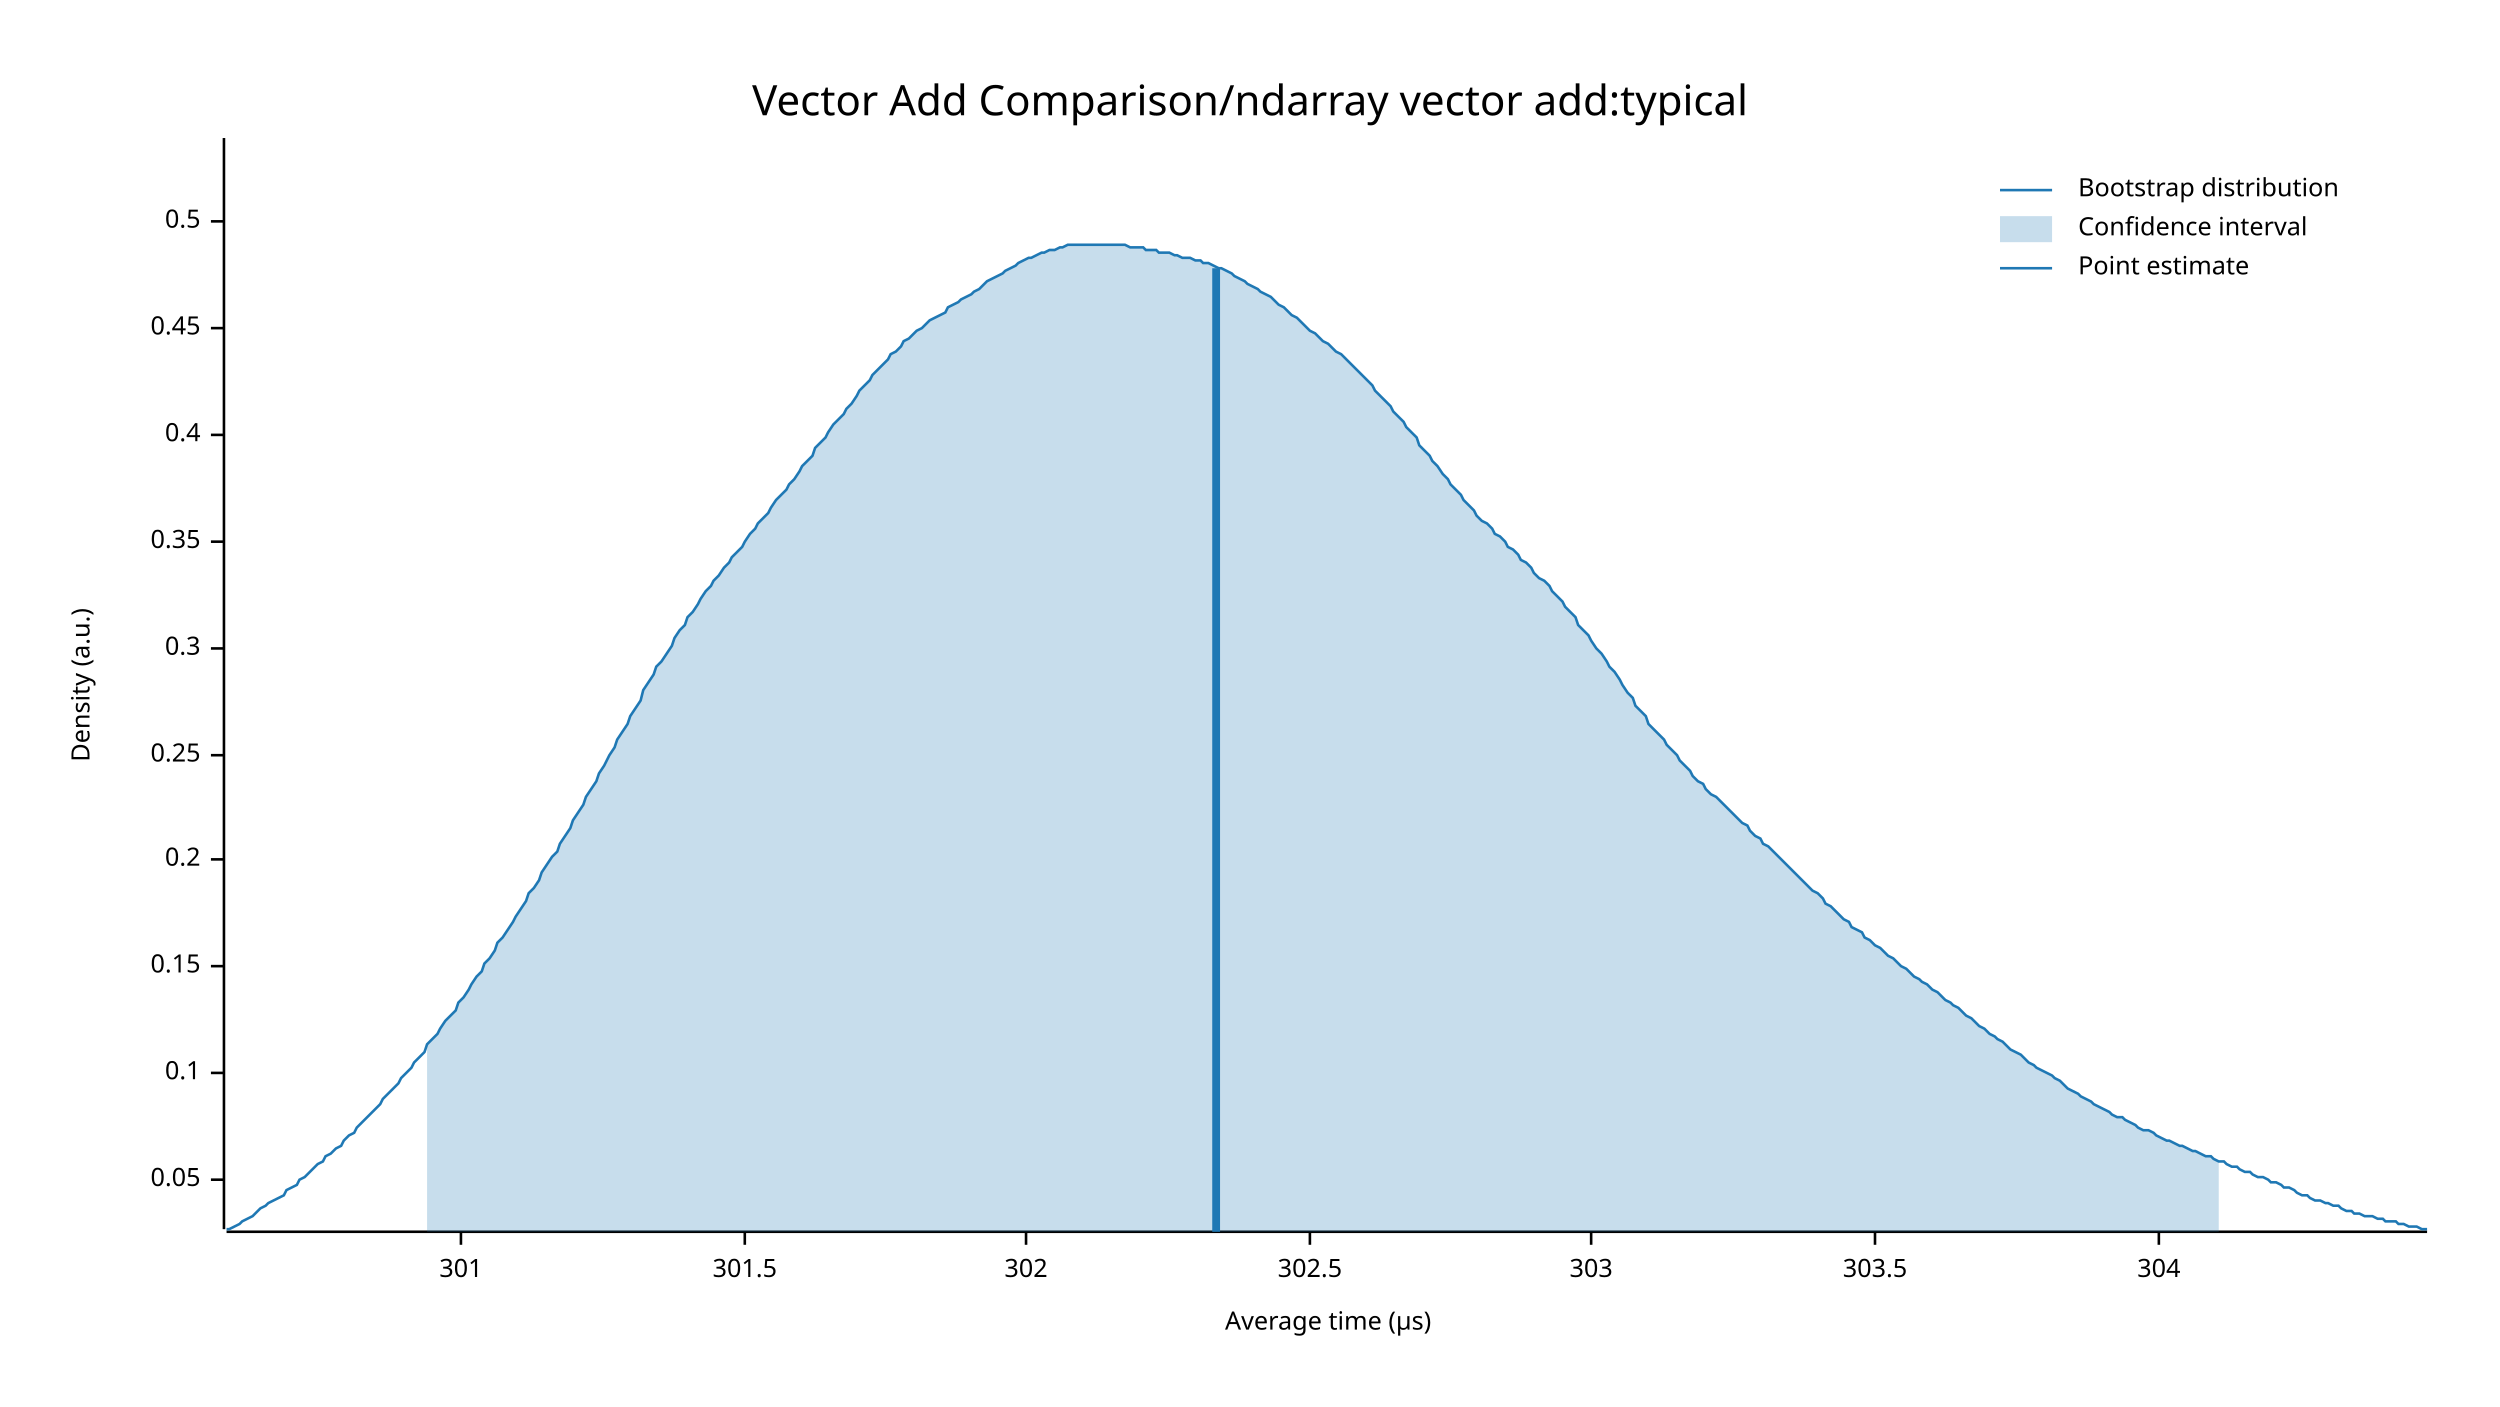
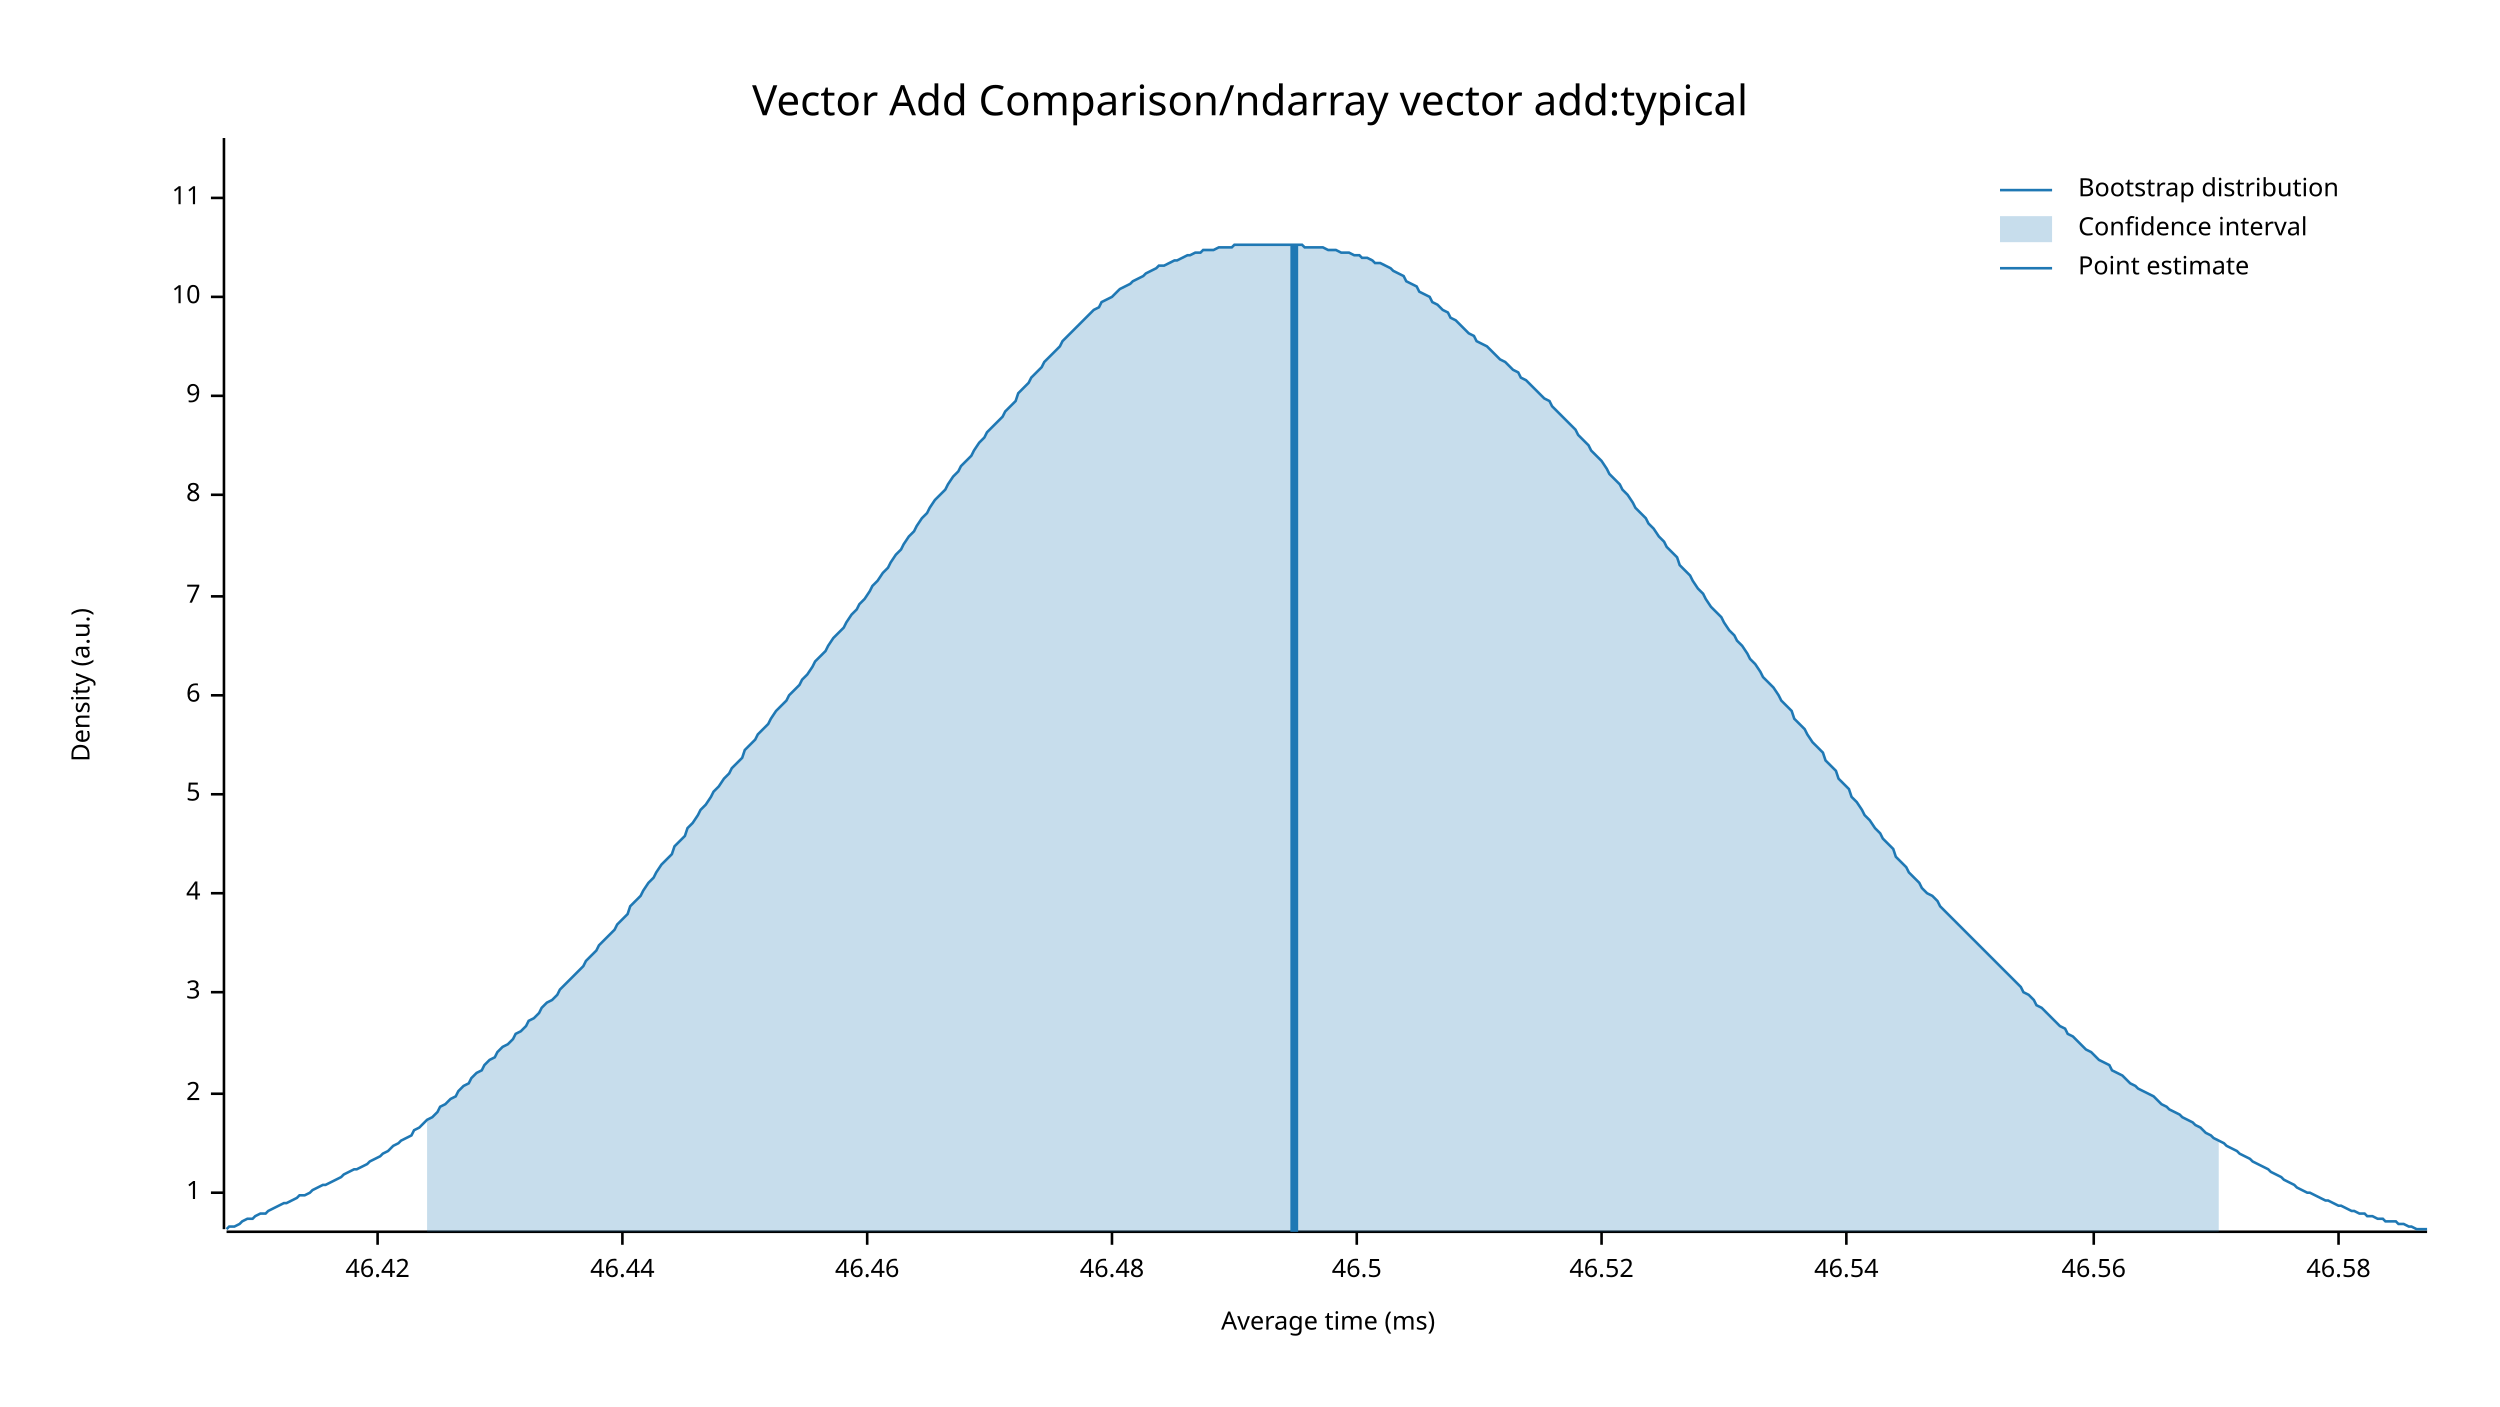
<svg xmlns="http://www.w3.org/2000/svg" width="960" height="540" viewBox="0 0 960 540">
  <text x="480" y="32" dy="0.76em" text-anchor="middle" font-family="sans-serif" font-size="16.129" opacity="1" fill="#000000">
Vector Add Comparison/ndarray vector add:typical
</text>
  <text x="27" y="263" dy="0.76em" text-anchor="middle" font-family="sans-serif" font-size="9.677" opacity="1" fill="#000000" transform="rotate(270, 27, 263)">
Density (a.u.)
</text>
  <text x="510" y="513" dy="-0.5ex" text-anchor="middle" font-family="sans-serif" font-size="9.677" opacity="1" fill="#000000">
- Average time (µs)
+ Average time (ms)
</text>
  <polyline fill="none" opacity="1" stroke="#000000" stroke-width="1" points="86,53 86,472 " />
-   <text x="77" y="453" dy="0.5ex" text-anchor="end" font-family="sans-serif" font-size="9.677" opacity="1" fill="#000000">
- 0.05
+   <text x="77" y="458" dy="0.5ex" text-anchor="end" font-family="sans-serif" font-size="9.677" opacity="1" fill="#000000">
+ 1
</text>
-   <polyline fill="none" opacity="1" stroke="#000000" stroke-width="1" points="81,453 86,453 " />
-   <text x="77" y="412" dy="0.5ex" text-anchor="end" font-family="sans-serif" font-size="9.677" opacity="1" fill="#000000">
- 0.1
+   <polyline fill="none" opacity="1" stroke="#000000" stroke-width="1" points="81,458 86,458 " />
+   <text x="77" y="420" dy="0.5ex" text-anchor="end" font-family="sans-serif" font-size="9.677" opacity="1" fill="#000000">
+ 2
</text>
-   <polyline fill="none" opacity="1" stroke="#000000" stroke-width="1" points="81,412 86,412 " />
-   <text x="77" y="371" dy="0.5ex" text-anchor="end" font-family="sans-serif" font-size="9.677" opacity="1" fill="#000000">
- 0.15
+   <polyline fill="none" opacity="1" stroke="#000000" stroke-width="1" points="81,420 86,420 " />
+   <text x="77" y="381" dy="0.5ex" text-anchor="end" font-family="sans-serif" font-size="9.677" opacity="1" fill="#000000">
+ 3
</text>
-   <polyline fill="none" opacity="1" stroke="#000000" stroke-width="1" points="81,371 86,371 " />
-   <text x="77" y="330" dy="0.5ex" text-anchor="end" font-family="sans-serif" font-size="9.677" opacity="1" fill="#000000">
- 0.2
+   <polyline fill="none" opacity="1" stroke="#000000" stroke-width="1" points="81,381 86,381 " />
+   <text x="77" y="343" dy="0.5ex" text-anchor="end" font-family="sans-serif" font-size="9.677" opacity="1" fill="#000000">
+ 4
</text>
-   <polyline fill="none" opacity="1" stroke="#000000" stroke-width="1" points="81,330 86,330 " />
-   <text x="77" y="290" dy="0.5ex" text-anchor="end" font-family="sans-serif" font-size="9.677" opacity="1" fill="#000000">
- 0.25
+   <polyline fill="none" opacity="1" stroke="#000000" stroke-width="1" points="81,343 86,343 " />
+   <text x="77" y="305" dy="0.5ex" text-anchor="end" font-family="sans-serif" font-size="9.677" opacity="1" fill="#000000">
+ 5
</text>
-   <polyline fill="none" opacity="1" stroke="#000000" stroke-width="1" points="81,290 86,290 " />
-   <text x="77" y="249" dy="0.5ex" text-anchor="end" font-family="sans-serif" font-size="9.677" opacity="1" fill="#000000">
- 0.3
+   <polyline fill="none" opacity="1" stroke="#000000" stroke-width="1" points="81,305 86,305 " />
+   <text x="77" y="267" dy="0.5ex" text-anchor="end" font-family="sans-serif" font-size="9.677" opacity="1" fill="#000000">
+ 6
</text>
-   <polyline fill="none" opacity="1" stroke="#000000" stroke-width="1" points="81,249 86,249 " />
-   <text x="77" y="208" dy="0.5ex" text-anchor="end" font-family="sans-serif" font-size="9.677" opacity="1" fill="#000000">
- 0.35
+   <polyline fill="none" opacity="1" stroke="#000000" stroke-width="1" points="81,267 86,267 " />
+   <text x="77" y="229" dy="0.5ex" text-anchor="end" font-family="sans-serif" font-size="9.677" opacity="1" fill="#000000">
+ 7
</text>
-   <polyline fill="none" opacity="1" stroke="#000000" stroke-width="1" points="81,208 86,208 " />
-   <text x="77" y="167" dy="0.5ex" text-anchor="end" font-family="sans-serif" font-size="9.677" opacity="1" fill="#000000">
- 0.4
+   <polyline fill="none" opacity="1" stroke="#000000" stroke-width="1" points="81,229 86,229 " />
+   <text x="77" y="190" dy="0.5ex" text-anchor="end" font-family="sans-serif" font-size="9.677" opacity="1" fill="#000000">
+ 8
</text>
-   <polyline fill="none" opacity="1" stroke="#000000" stroke-width="1" points="81,167 86,167 " />
-   <text x="77" y="126" dy="0.5ex" text-anchor="end" font-family="sans-serif" font-size="9.677" opacity="1" fill="#000000">
- 0.45
+   <polyline fill="none" opacity="1" stroke="#000000" stroke-width="1" points="81,190 86,190 " />
+   <text x="77" y="152" dy="0.5ex" text-anchor="end" font-family="sans-serif" font-size="9.677" opacity="1" fill="#000000">
+ 9
</text>
-   <polyline fill="none" opacity="1" stroke="#000000" stroke-width="1" points="81,126 86,126 " />
-   <text x="77" y="85" dy="0.5ex" text-anchor="end" font-family="sans-serif" font-size="9.677" opacity="1" fill="#000000">
- 0.5
+   <polyline fill="none" opacity="1" stroke="#000000" stroke-width="1" points="81,152 86,152 " />
+   <text x="77" y="114" dy="0.5ex" text-anchor="end" font-family="sans-serif" font-size="9.677" opacity="1" fill="#000000">
+ 10
</text>
-   <polyline fill="none" opacity="1" stroke="#000000" stroke-width="1" points="81,85 86,85 " />
+   <polyline fill="none" opacity="1" stroke="#000000" stroke-width="1" points="81,114 86,114 " />
+   <text x="77" y="76" dy="0.5ex" text-anchor="end" font-family="sans-serif" font-size="9.677" opacity="1" fill="#000000">
+ 11
+ </text>
+   <polyline fill="none" opacity="1" stroke="#000000" stroke-width="1" points="81,76 86,76 " />
  <polyline fill="none" opacity="1" stroke="#000000" stroke-width="1" points="87,473 932,473 " />
-   <text x="177" y="483" dy="0.76em" text-anchor="middle" font-family="sans-serif" font-size="9.677" opacity="1" fill="#000000">
- 301
+   <text x="145" y="483" dy="0.76em" text-anchor="middle" font-family="sans-serif" font-size="9.677" opacity="1" fill="#000000">
+ 46.42
</text>
-   <polyline fill="none" opacity="1" stroke="#000000" stroke-width="1" points="177,473 177,478 " />
-   <text x="286" y="483" dy="0.76em" text-anchor="middle" font-family="sans-serif" font-size="9.677" opacity="1" fill="#000000">
- 301.5
+   <polyline fill="none" opacity="1" stroke="#000000" stroke-width="1" points="145,473 145,478 " />
+   <text x="239" y="483" dy="0.76em" text-anchor="middle" font-family="sans-serif" font-size="9.677" opacity="1" fill="#000000">
+ 46.44
</text>
-   <polyline fill="none" opacity="1" stroke="#000000" stroke-width="1" points="286,473 286,478 " />
-   <text x="394" y="483" dy="0.76em" text-anchor="middle" font-family="sans-serif" font-size="9.677" opacity="1" fill="#000000">
- 302
+   <polyline fill="none" opacity="1" stroke="#000000" stroke-width="1" points="239,473 239,478 " />
+   <text x="333" y="483" dy="0.76em" text-anchor="middle" font-family="sans-serif" font-size="9.677" opacity="1" fill="#000000">
+ 46.46
</text>
-   <polyline fill="none" opacity="1" stroke="#000000" stroke-width="1" points="394,473 394,478 " />
-   <text x="503" y="483" dy="0.76em" text-anchor="middle" font-family="sans-serif" font-size="9.677" opacity="1" fill="#000000">
- 302.5
+   <polyline fill="none" opacity="1" stroke="#000000" stroke-width="1" points="333,473 333,478 " />
+   <text x="427" y="483" dy="0.76em" text-anchor="middle" font-family="sans-serif" font-size="9.677" opacity="1" fill="#000000">
+ 46.48
</text>
-   <polyline fill="none" opacity="1" stroke="#000000" stroke-width="1" points="503,473 503,478 " />
-   <text x="611" y="483" dy="0.76em" text-anchor="middle" font-family="sans-serif" font-size="9.677" opacity="1" fill="#000000">
- 303
+   <polyline fill="none" opacity="1" stroke="#000000" stroke-width="1" points="427,473 427,478 " />
+   <text x="521" y="483" dy="0.76em" text-anchor="middle" font-family="sans-serif" font-size="9.677" opacity="1" fill="#000000">
+ 46.5
</text>
-   <polyline fill="none" opacity="1" stroke="#000000" stroke-width="1" points="611,473 611,478 " />
-   <text x="720" y="483" dy="0.76em" text-anchor="middle" font-family="sans-serif" font-size="9.677" opacity="1" fill="#000000">
- 303.5
+   <polyline fill="none" opacity="1" stroke="#000000" stroke-width="1" points="521,473 521,478 " />
+   <text x="615" y="483" dy="0.76em" text-anchor="middle" font-family="sans-serif" font-size="9.677" opacity="1" fill="#000000">
+ 46.52
</text>
-   <polyline fill="none" opacity="1" stroke="#000000" stroke-width="1" points="720,473 720,478 " />
-   <text x="829" y="483" dy="0.76em" text-anchor="middle" font-family="sans-serif" font-size="9.677" opacity="1" fill="#000000">
- 304
+   <polyline fill="none" opacity="1" stroke="#000000" stroke-width="1" points="615,473 615,478 " />
+   <text x="709" y="483" dy="0.76em" text-anchor="middle" font-family="sans-serif" font-size="9.677" opacity="1" fill="#000000">
+ 46.54
</text>
-   <polyline fill="none" opacity="1" stroke="#000000" stroke-width="1" points="829,473 829,478 " />
-   <polyline fill="none" opacity="1" stroke="#1F78B4" stroke-width="1" points="87,472 88,472 90,471 92,470 93,469 95,468 97,467 98,466 100,464 102,463 103,462 105,461 107,460 109,459 110,457 112,456 114,455 115,453 117,452 119,450 120,449 122,447 124,446 125,444 127,443 129,441 131,440 132,438 134,436 136,435 137,433 139,431 141,429 142,428 144,426 146,424 147,422 149,420 151,418 153,416 154,414 156,412 158,410 159,408 161,406 163,404 164,401 166,399 168,397 169,395 171,392 173,390 175,388 176,385 178,383 180,380 181,378 183,375 185,373 186,370 188,368 190,365 191,362 193,360 195,357 197,354 198,352 200,349 202,346 203,343 205,341 207,338 208,335 210,332 212,329 214,327 215,324 217,321 219,318 220,315 222,312 224,309 225,306 227,303 229,300 230,297 232,294 234,290 236,287 237,284 239,281 241,278 242,275 244,272 246,269 247,265 249,262 251,259 252,256 254,254 256,251 258,248 259,245 261,242 263,240 264,237 266,235 268,232 269,230 271,227 273,225 274,223 276,221 278,218 280,216 281,214 283,212 285,210 286,208 288,205 290,203 291,201 293,199 295,197 296,195 298,192 300,190 302,188 303,186 305,184 307,181 308,179 310,177 312,175 313,172 315,170 317,168 318,166 320,163 322,161 324,159 325,157 327,155 329,152 330,150 332,148 334,146 335,144 337,142 339,140 341,138 342,136 344,135 346,133 347,131 349,130 351,128 352,127 354,126 356,124 357,123 359,122 361,121 363,120 364,118 366,117 368,116 369,115 371,114 373,113 374,112 376,111 378,109 379,108 381,107 383,106 385,105 386,104 388,103 390,102 391,101 393,100 395,99 396,99 398,98 400,97 401,97 403,96 405,96 407,95 408,95 410,94 412,94 413,94 415,94 417,94 418,94 420,94 422,94 423,94 425,94 427,94 429,94 430,94 432,94 434,95 435,95 437,95 439,95 440,96 442,96 444,96 445,97 447,97 449,97 451,98 452,98 454,99 456,99 457,99 459,100 461,100 462,101 464,101 466,102 468,103 469,103 471,104 473,105 474,106 476,107 478,108 479,109 481,110 483,111 484,112 486,113 488,114 490,116 491,117 493,118 495,120 496,121 498,122 500,124 501,125 503,127 505,128 506,129 508,131 510,132 512,134 513,135 515,136 517,138 518,139 520,141 522,143 523,144 525,146 527,148 528,150 530,152 532,154 534,156 535,158 537,160 539,162 540,164 542,166 544,168 545,171 547,173 549,175 550,177 552,179 554,182 556,184 557,186 559,188 561,190 562,192 564,194 566,196 567,198 569,200 571,201 573,203 574,205 576,206 578,208 579,210 581,211 583,213 584,215 586,216 588,218 589,220 591,222 593,223 595,225 596,227 598,229 600,231 601,233 603,235 605,237 606,240 608,242 610,244 611,246 613,249 615,251 617,254 618,256 620,258 622,261 623,263 625,266 627,268 628,271 630,273 632,275 633,278 635,280 637,282 639,284 640,286 642,288 644,290 645,292 647,294 649,296 650,298 652,300 654,301 655,303 657,305 659,306 661,308 662,309 664,311 666,313 667,314 669,316 671,317 672,319 674,321 676,322 677,324 679,325 681,327 683,329 684,330 686,332 688,334 689,335 691,337 693,339 694,340 696,342 698,343 700,345 701,347 703,348 705,350 706,351 708,353 710,354 711,356 713,357 715,358 716,360 718,361 720,363 722,364 723,365 725,367 727,368 728,369 730,371 732,372 733,373 735,375 737,376 738,377 740,378 742,380 744,381 745,382 747,384 749,385 750,386 752,387 754,389 755,390 757,391 759,393 760,394 762,395 764,397 766,398 767,399 769,400 771,402 772,403 774,404 776,405 777,406 779,408 781,409 782,410 784,411 786,412 788,413 789,414 791,415 793,417 794,418 796,419 798,420 799,421 801,422 803,423 804,424 806,425 808,426 810,427 811,428 813,429 815,429 816,430 818,431 820,432 821,433 823,434 825,434 827,435 828,436 830,437 832,438 833,438 835,439 837,440 838,440 840,441 842,442 843,442 845,443 847,444 849,444 850,445 852,446 854,446 855,447 857,448 859,448 860,449 862,450 864,450 865,451 867,452 869,452 871,453 872,454 874,454 876,455 877,456 879,456 881,457 882,458 884,459 886,459 887,460 889,461 891,461 893,462 894,462 896,463 898,463 899,464 901,465 903,465 904,466 906,466 908,467 909,467 911,467 913,468 915,468 916,469 918,469 920,469 921,470 923,470 925,471 926,471 928,471 930,472 932,472 " />
-   <polygon opacity="0.25" fill="#1F78B4" points="164,401 166,399 168,397 169,395 171,392 173,390 175,388 176,385 178,383 180,380 181,378 183,375 185,373 186,370 188,368 190,365 191,362 193,360 195,357 197,354 198,352 200,349 202,346 203,343 205,341 207,338 208,335 210,332 212,329 214,327 215,324 217,321 219,318 220,315 222,312 224,309 225,306 227,303 229,300 230,297 232,294 234,290 236,287 237,284 239,281 241,278 242,275 244,272 246,269 247,265 249,262 251,259 252,256 254,254 256,251 258,248 259,245 261,242 263,240 264,237 266,235 268,232 269,230 271,227 273,225 274,223 276,221 278,218 280,216 281,214 283,212 285,210 286,208 288,205 290,203 291,201 293,199 295,197 296,195 298,192 300,190 302,188 303,186 305,184 307,181 308,179 310,177 312,175 313,172 315,170 317,168 318,166 320,163 322,161 324,159 325,157 327,155 329,152 330,150 332,148 334,146 335,144 337,142 339,140 341,138 342,136 344,135 346,133 347,131 349,130 351,128 352,127 354,126 356,124 357,123 359,122 361,121 363,120 364,118 366,117 368,116 369,115 371,114 373,113 374,112 376,111 378,109 379,108 381,107 383,106 385,105 386,104 388,103 390,102 391,101 393,100 395,99 396,99 398,98 400,97 401,97 403,96 405,96 407,95 408,95 410,94 412,94 413,94 415,94 417,94 418,94 420,94 422,94 423,94 425,94 427,94 429,94 430,94 432,94 434,95 435,95 437,95 439,95 440,96 442,96 444,96 445,97 447,97 449,97 451,98 452,98 454,99 456,99 457,99 459,100 461,100 462,101 464,101 466,102 468,103 469,103 471,104 473,105 474,106 476,107 478,108 479,109 481,110 483,111 484,112 486,113 488,114 490,116 491,117 493,118 495,120 496,121 498,122 500,124 501,125 503,127 505,128 506,129 508,131 510,132 512,134 513,135 515,136 517,138 518,139 520,141 522,143 523,144 525,146 527,148 528,150 530,152 532,154 534,156 535,158 537,160 539,162 540,164 542,166 544,168 545,171 547,173 549,175 550,177 552,179 554,182 556,184 557,186 559,188 561,190 562,192 564,194 566,196 567,198 569,200 571,201 573,203 574,205 576,206 578,208 579,210 581,211 583,213 584,215 586,216 588,218 589,220 591,222 593,223 595,225 596,227 598,229 600,231 601,233 603,235 605,237 606,240 608,242 610,244 611,246 613,249 615,251 617,254 618,256 620,258 622,261 623,263 625,266 627,268 628,271 630,273 632,275 633,278 635,280 637,282 639,284 640,286 642,288 644,290 645,292 647,294 649,296 650,298 652,300 654,301 655,303 657,305 659,306 661,308 662,309 664,311 666,313 667,314 669,316 671,317 672,319 674,321 676,322 677,324 679,325 681,327 683,329 684,330 686,332 688,334 689,335 691,337 693,339 694,340 696,342 698,343 700,345 701,347 703,348 705,350 706,351 708,353 710,354 711,356 713,357 715,358 716,360 718,361 720,363 722,364 723,365 725,367 727,368 728,369 730,371 732,372 733,373 735,375 737,376 738,377 740,378 742,380 744,381 745,382 747,384 749,385 750,386 752,387 754,389 755,390 757,391 759,393 760,394 762,395 764,397 766,398 767,399 769,400 771,402 772,403 774,404 776,405 777,406 779,408 781,409 782,410 784,411 786,412 788,413 789,414 791,415 793,417 794,418 796,419 798,420 799,421 801,422 803,423 804,424 806,425 808,426 810,427 811,428 813,429 815,429 816,430 818,431 820,432 821,433 823,434 825,434 827,435 828,436 830,437 832,438 833,438 835,439 837,440 838,440 840,441 842,442 843,442 845,443 847,444 849,444 850,445 852,446 852,473 164,473 " />
-   <polyline fill="none" opacity="1" stroke="#1F78B4" stroke-width="3" points="467,473 467,103 " />
+   <polyline fill="none" opacity="1" stroke="#000000" stroke-width="1" points="709,473 709,478 " />
+   <text x="804" y="483" dy="0.76em" text-anchor="middle" font-family="sans-serif" font-size="9.677" opacity="1" fill="#000000">
+ 46.56
+ </text>
+   <polyline fill="none" opacity="1" stroke="#000000" stroke-width="1" points="804,473 804,478 " />
+   <text x="898" y="483" dy="0.76em" text-anchor="middle" font-family="sans-serif" font-size="9.677" opacity="1" fill="#000000">
+ 46.58
+ </text>
+   <polyline fill="none" opacity="1" stroke="#000000" stroke-width="1" points="898,473 898,478 " />
+   <polyline fill="none" opacity="1" stroke="#1F78B4" stroke-width="1" points="87,472 88,471 90,471 92,470 93,469 95,468 97,468 98,467 100,466 102,466 103,465 105,464 107,463 109,462 110,462 112,461 114,460 115,459 117,459 119,458 120,457 122,456 124,455 125,455 127,454 129,453 131,452 132,451 134,450 136,449 137,449 139,448 141,447 142,446 144,445 146,444 147,443 149,442 151,440 153,439 154,438 156,437 158,436 159,434 161,433 163,431 164,430 166,429 168,427 169,425 171,424 173,422 175,421 176,419 178,417 180,416 181,414 183,412 185,411 186,409 188,407 190,406 191,404 193,402 195,401 197,399 198,397 200,396 202,394 203,392 205,391 207,389 208,387 210,385 212,384 214,382 215,380 217,378 219,376 220,375 222,373 224,371 225,369 227,367 229,365 230,363 232,361 234,359 236,357 237,355 239,353 241,351 242,348 244,346 246,344 247,342 249,339 251,337 252,335 254,332 256,330 258,328 259,325 261,323 263,321 264,318 266,316 268,313 269,311 271,309 273,306 274,304 276,302 278,299 280,297 281,295 283,293 285,291 286,288 288,286 290,284 291,282 293,280 295,278 296,276 298,273 300,271 302,269 303,267 305,265 307,263 308,261 310,259 312,256 313,254 315,252 317,250 318,248 320,245 322,243 324,241 325,239 327,236 329,234 330,232 332,230 334,227 335,225 337,223 339,220 341,218 342,216 344,213 346,211 347,209 349,206 351,204 352,202 354,199 356,197 357,195 359,192 361,190 363,188 364,186 366,183 368,181 369,179 371,177 373,175 374,173 376,170 378,168 379,166 381,164 383,162 385,160 386,158 388,156 390,154 391,151 393,149 395,147 396,145 398,143 400,141 401,139 403,137 405,135 407,133 408,131 410,129 412,127 413,126 415,124 417,122 418,121 420,119 422,118 423,116 425,115 427,114 429,112 430,111 432,110 434,109 435,108 437,107 439,106 440,105 442,104 444,103 445,102 447,102 449,101 451,100 452,100 454,99 456,98 457,98 459,97 461,97 462,96 464,96 466,96 468,95 469,95 471,95 473,95 474,94 476,94 478,94 479,94 481,94 483,94 484,94 486,94 488,94 490,94 491,94 493,94 495,94 496,94 498,94 500,94 501,95 503,95 505,95 506,95 508,95 510,96 512,96 513,96 515,97 517,97 518,97 520,98 522,98 523,99 525,99 527,100 528,101 530,101 532,102 534,103 535,104 537,105 539,106 540,108 542,109 544,110 545,112 547,113 549,114 550,116 552,117 554,119 556,120 557,122 559,123 561,125 562,126 564,128 566,129 567,131 569,132 571,133 573,135 574,136 576,138 578,139 579,140 581,142 583,143 584,145 586,146 588,148 589,149 591,151 593,153 595,154 596,156 598,158 600,160 601,161 603,163 605,165 606,167 608,169 610,171 611,173 613,175 615,177 617,180 618,182 620,184 622,186 623,188 625,190 627,193 628,195 630,197 632,199 633,201 635,203 637,206 639,208 640,210 642,212 644,214 645,217 647,219 649,221 650,223 652,226 654,228 655,230 657,233 659,235 661,237 662,239 664,242 666,244 667,246 669,248 671,251 672,253 674,255 676,258 677,260 679,262 681,264 683,267 684,269 686,271 688,273 689,276 691,278 693,280 694,282 696,285 698,287 700,289 701,292 703,294 705,296 706,299 708,301 710,303 711,306 713,308 715,311 716,313 718,315 720,318 722,320 723,322 725,324 727,326 728,329 730,331 732,333 733,335 735,337 737,339 738,341 740,343 742,344 744,346 745,348 747,350 749,352 750,353 752,355 754,357 755,358 757,360 759,362 760,363 762,365 764,367 766,369 767,370 769,372 771,374 772,375 774,377 776,379 777,381 779,382 781,384 782,386 784,387 786,389 788,391 789,392 791,394 793,395 794,397 796,398 798,400 799,401 801,403 803,404 804,405 806,407 808,408 810,409 811,411 813,412 815,413 816,414 818,416 820,417 821,418 823,419 825,420 827,421 828,422 830,424 832,425 833,426 835,427 837,428 838,429 840,430 842,431 843,432 845,433 847,435 849,436 850,437 852,438 854,439 855,440 857,441 859,442 860,443 862,444 864,445 865,446 867,447 869,448 871,449 872,450 874,451 876,452 877,453 879,454 881,455 882,456 884,457 886,458 887,458 889,459 891,460 893,461 894,461 896,462 898,463 899,463 901,464 903,465 904,465 906,466 908,466 909,467 911,467 913,468 915,468 916,469 918,469 920,469 921,470 923,470 925,471 926,471 928,472 930,472 932,472 " />
+   <polygon opacity="0.25" fill="#1F78B4" points="164,430 166,429 168,427 169,425 171,424 173,422 175,421 176,419 178,417 180,416 181,414 183,412 185,411 186,409 188,407 190,406 191,404 193,402 195,401 197,399 198,397 200,396 202,394 203,392 205,391 207,389 208,387 210,385 212,384 214,382 215,380 217,378 219,376 220,375 222,373 224,371 225,369 227,367 229,365 230,363 232,361 234,359 236,357 237,355 239,353 241,351 242,348 244,346 246,344 247,342 249,339 251,337 252,335 254,332 256,330 258,328 259,325 261,323 263,321 264,318 266,316 268,313 269,311 271,309 273,306 274,304 276,302 278,299 280,297 281,295 283,293 285,291 286,288 288,286 290,284 291,282 293,280 295,278 296,276 298,273 300,271 302,269 303,267 305,265 307,263 308,261 310,259 312,256 313,254 315,252 317,250 318,248 320,245 322,243 324,241 325,239 327,236 329,234 330,232 332,230 334,227 335,225 337,223 339,220 341,218 342,216 344,213 346,211 347,209 349,206 351,204 352,202 354,199 356,197 357,195 359,192 361,190 363,188 364,186 366,183 368,181 369,179 371,177 373,175 374,173 376,170 378,168 379,166 381,164 383,162 385,160 386,158 388,156 390,154 391,151 393,149 395,147 396,145 398,143 400,141 401,139 403,137 405,135 407,133 408,131 410,129 412,127 413,126 415,124 417,122 418,121 420,119 422,118 423,116 425,115 427,114 429,112 430,111 432,110 434,109 435,108 437,107 439,106 440,105 442,104 444,103 445,102 447,102 449,101 451,100 452,100 454,99 456,98 457,98 459,97 461,97 462,96 464,96 466,96 468,95 469,95 471,95 473,95 474,94 476,94 478,94 479,94 481,94 483,94 484,94 486,94 488,94 490,94 491,94 493,94 495,94 496,94 498,94 500,94 501,95 503,95 505,95 506,95 508,95 510,96 512,96 513,96 515,97 517,97 518,97 520,98 522,98 523,99 525,99 527,100 528,101 530,101 532,102 534,103 535,104 537,105 539,106 540,108 542,109 544,110 545,112 547,113 549,114 550,116 552,117 554,119 556,120 557,122 559,123 561,125 562,126 564,128 566,129 567,131 569,132 571,133 573,135 574,136 576,138 578,139 579,140 581,142 583,143 584,145 586,146 588,148 589,149 591,151 593,153 595,154 596,156 598,158 600,160 601,161 603,163 605,165 606,167 608,169 610,171 611,173 613,175 615,177 617,180 618,182 620,184 622,186 623,188 625,190 627,193 628,195 630,197 632,199 633,201 635,203 637,206 639,208 640,210 642,212 644,214 645,217 647,219 649,221 650,223 652,226 654,228 655,230 657,233 659,235 661,237 662,239 664,242 666,244 667,246 669,248 671,251 672,253 674,255 676,258 677,260 679,262 681,264 683,267 684,269 686,271 688,273 689,276 691,278 693,280 694,282 696,285 698,287 700,289 701,292 703,294 705,296 706,299 708,301 710,303 711,306 713,308 715,311 716,313 718,315 720,318 722,320 723,322 725,324 727,326 728,329 730,331 732,333 733,335 735,337 737,339 738,341 740,343 742,344 744,346 745,348 747,350 749,352 750,353 752,355 754,357 755,358 757,360 759,362 760,363 762,365 764,367 766,369 767,370 769,372 771,374 772,375 774,377 776,379 777,381 779,382 781,384 782,386 784,387 786,389 788,391 789,392 791,394 793,395 794,397 796,398 798,400 799,401 801,403 803,404 804,405 806,407 808,408 810,409 811,411 813,412 815,413 816,414 818,416 820,417 821,418 823,419 825,420 827,421 828,422 830,424 832,425 833,426 835,427 837,428 838,429 840,430 842,431 843,432 845,433 847,435 849,436 850,437 852,438 852,473 164,473 " />
+   <polyline fill="none" opacity="1" stroke="#1F78B4" stroke-width="3" points="497,473 497,94 " />
  <text x="798" y="68" dy="0.76em" text-anchor="start" font-family="sans-serif" font-size="9.677" opacity="1" fill="#000000">
Bootstrap distribution
</text>
  <text x="798" y="83" dy="0.76em" text-anchor="start" font-family="sans-serif" font-size="9.677" opacity="1" fill="#000000">
Confidence interval
</text>
  <text x="798" y="98" dy="0.76em" text-anchor="start" font-family="sans-serif" font-size="9.677" opacity="1" fill="#000000">
Point estimate
</text>
  <polyline fill="none" opacity="1" stroke="#1F78B4" stroke-width="1" points="768,73 788,73 " />
  <rect x="768" y="83" width="20" height="10" opacity="0.25" fill="#1F78B4" stroke="none" />
  <polyline fill="none" opacity="1" stroke="#1F78B4" stroke-width="1" points="768,103 788,103 " />
</svg>
